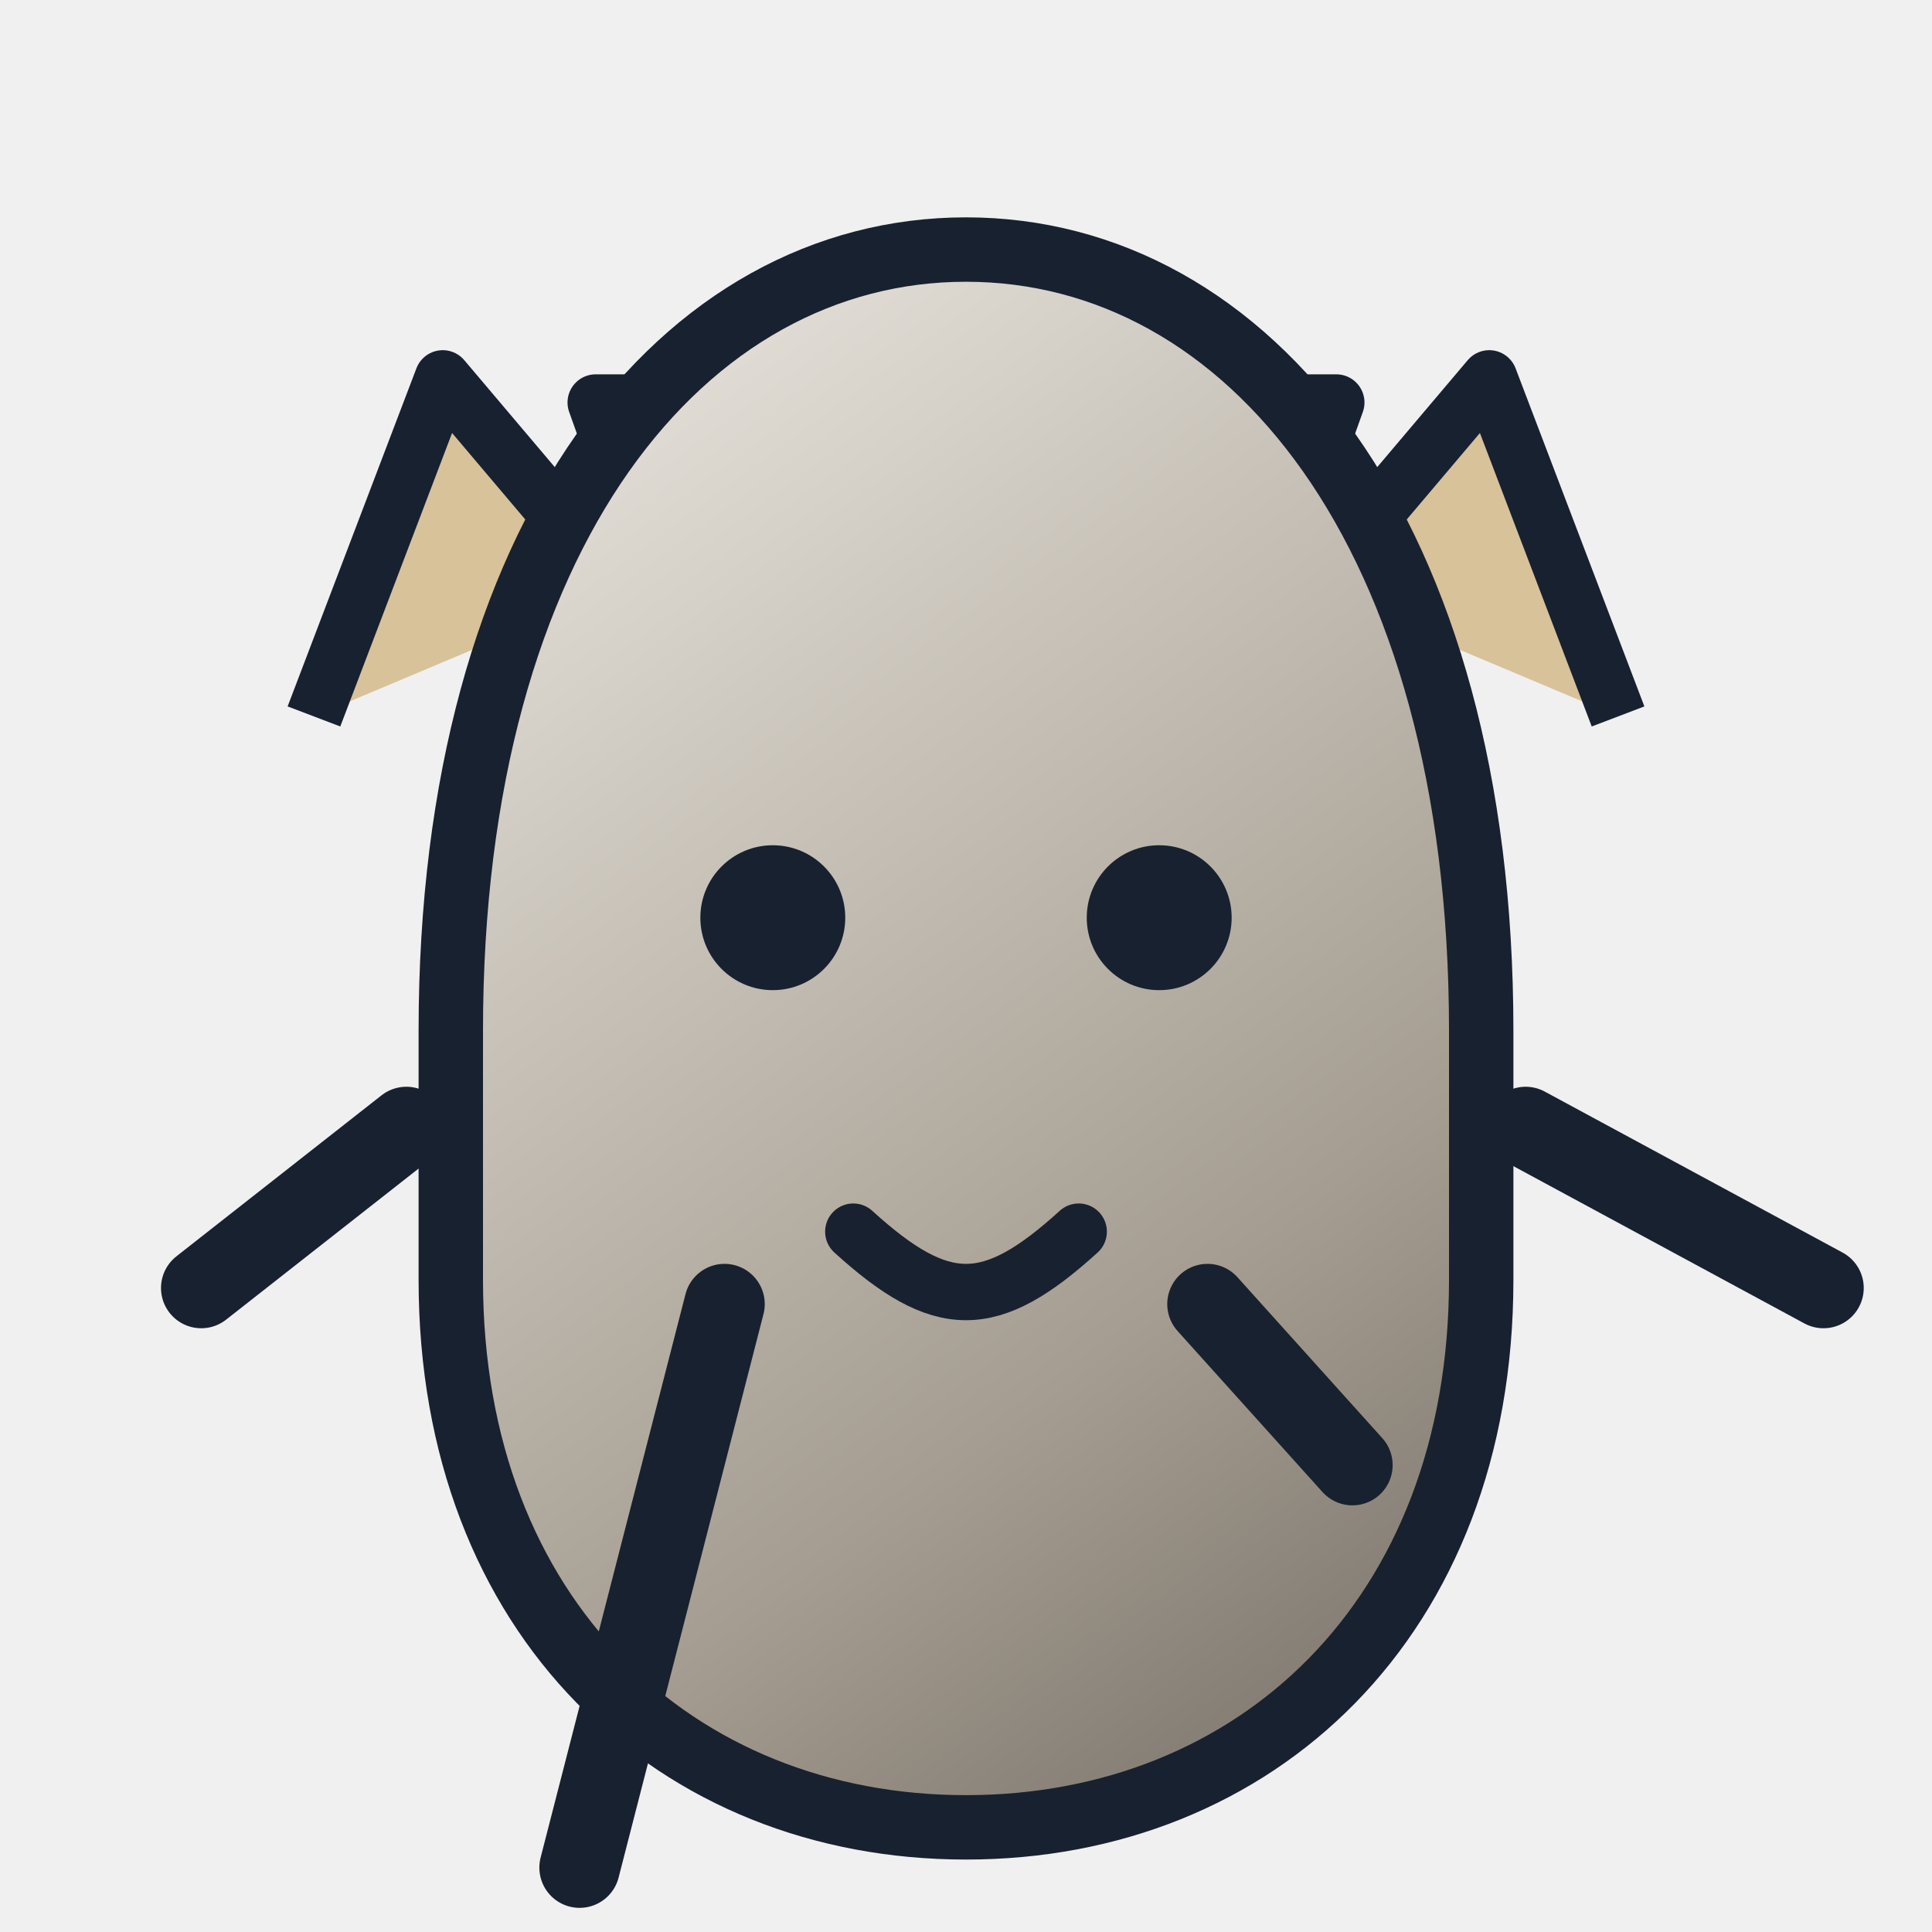
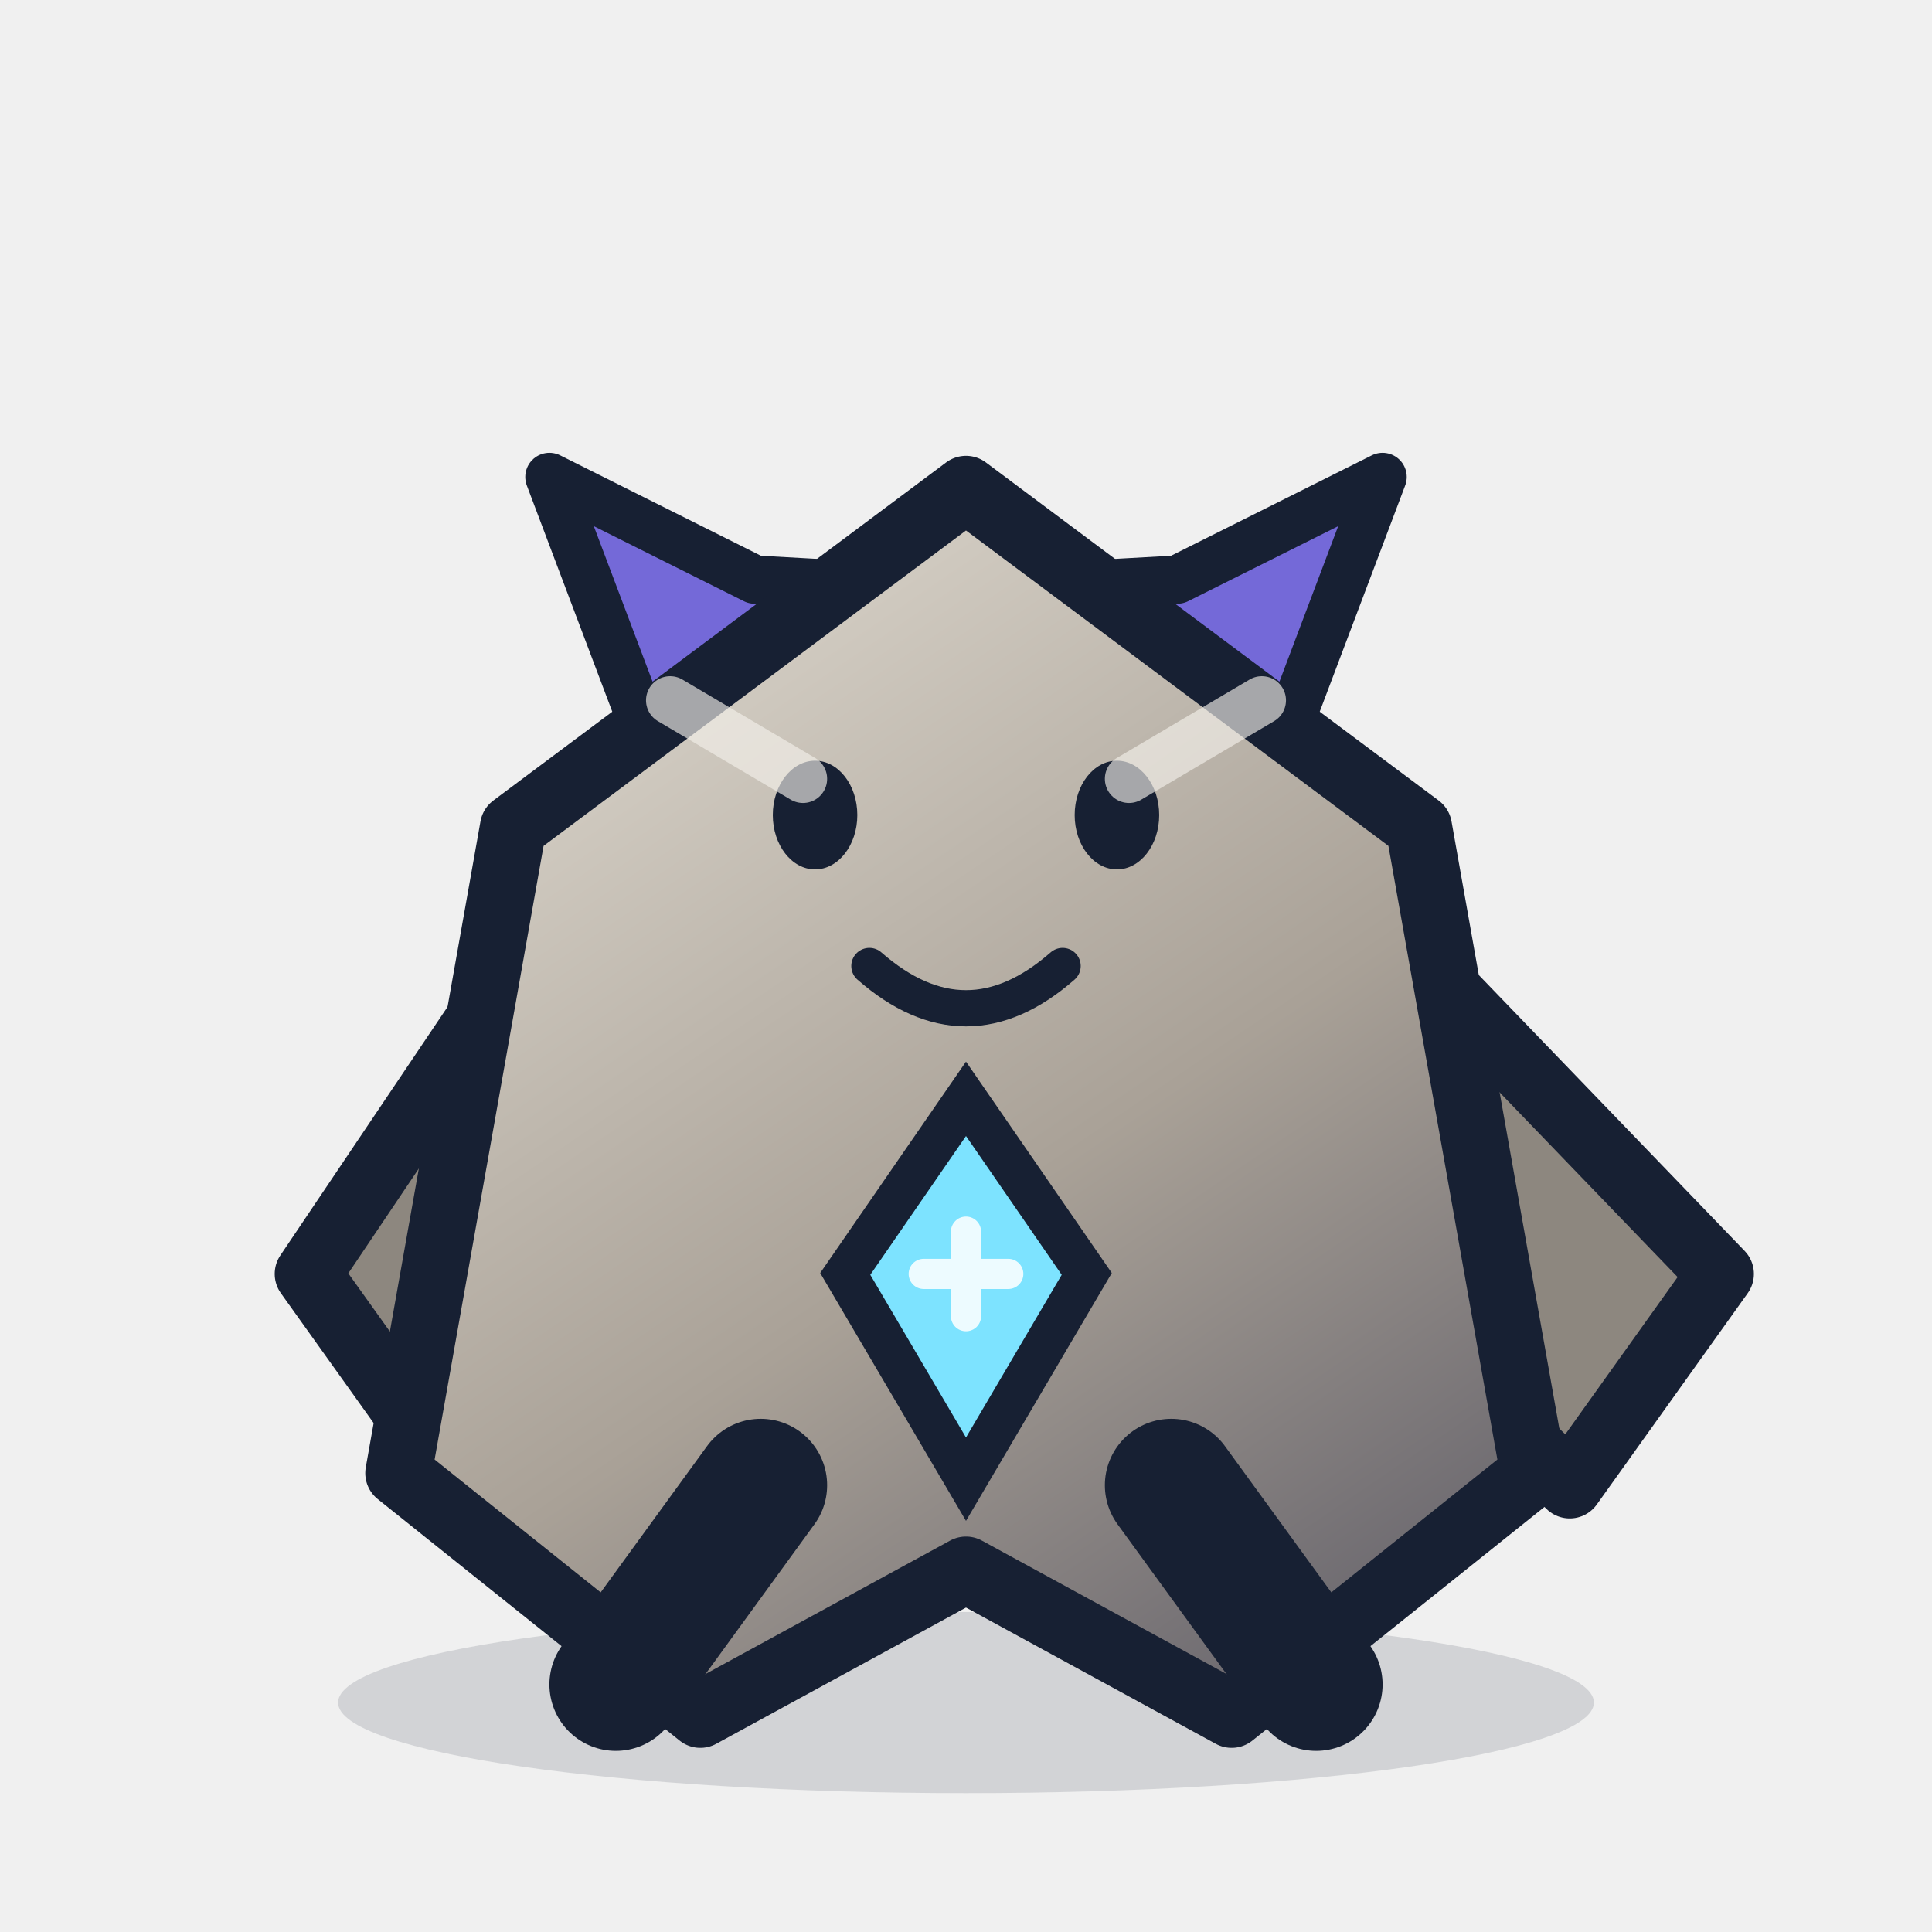
- <svg xmlns="http://www.w3.org/2000/svg" viewBox="0 0 240 240" role="img" aria-label="Rock Golem Explorer stage">
+ <svg xmlns="http://www.w3.org/2000/svg" viewBox="0 0 320 320" role="img" aria-label="Rock Golem Explorer stage">
  <defs>
-     <linearGradient id="body" x1="48" x2="192" y1="28" y2="224" gradientUnits="userSpaceOnUse">
-       <stop stop-color="#f1eee8" />
-       <stop offset=".68" stop-color="#a59d91" />
-       <stop offset="1" stop-color="#726b63" />
+     <linearGradient id="body" x1="95" y1="70" x2="228" y2="266" gradientUnits="userSpaceOnUse">
+       <stop stop-color="#e4dfd5" />
+       <stop offset=".62" stop-color="#a9a197" />
+       <stop offset="1" stop-color="#6d6a70" />
    </linearGradient>
+     <filter id="soft">
+       <feGaussianBlur stdDeviation="5" />
+     </filter>
  </defs>
-   <path d="M72 75 95 43h51l23 32" fill="#8d867d" stroke="#18212f" stroke-width="7" stroke-linejoin="round" />
-   <path d="M77 73 55 47l-16 42" fill="#d8c29a" stroke="#18212f" stroke-width="7" stroke-linejoin="round" />
-   <path d="m163 73 22-26 16 42" fill="#d8c29a" stroke="#18212f" stroke-width="7" stroke-linejoin="round" />
-   <path d="M74 50h92l-10 28H84z" fill="#2563eb" stroke="#18212f" stroke-width="7" stroke-linejoin="round" />
-   <path d="M50.48 140 25 160M189.52 140l37 20" stroke="#18212f" stroke-width="10" stroke-linecap="round" />
-   <path d="M56 128c0-62 29-97 64-97s64 35 64 97v31c0 42-28 68-64 68s-64-26-64-68z" fill="url(#body)" stroke="#18212f" stroke-width="8" />
-   <circle cx="96" cy="114" r="9" fill="#18212f" />
-   <circle cx="144" cy="114" r="9" fill="#18212f" />
-   <path d="M106 153c11 10 17 10 28 0" fill="none" stroke="#18212f" stroke-width="7" stroke-linecap="round" />
-   <path d="M90 162 72 232M150 162l18 20" stroke="#18212f" stroke-width="10" stroke-linecap="round" />
+   <ellipse cx="160" cy="282" rx="104" ry="15" fill="#172033" opacity=".14" />
+   <path d="m108 124-17-45 34 17 18 1M212 124l17-45-34 17-18 1" fill="#7469d8" stroke="#172033" stroke-width="8" stroke-linejoin="round" />
+   <path d="M88 156 51 211l25 35 50-49M232 156l53 55-25 35-50-49" fill="#8d877f" stroke="#172033" stroke-width="11" stroke-linejoin="round" />
+   <path d="M160 81 L235 137 L254 244 L204 284 L160 260 L116 284 L66 244 L85 137Z" fill="url(#body)" stroke="#172033" stroke-width="11" stroke-linejoin="round" />
+   <path d="m126 246-24 33M194 246l24 33" stroke="#172033" stroke-width="22" stroke-linecap="round" />
+   <path d="m160 182 20 29-20 34-20-34Z" fill="#7de3ff" stroke="#172033" stroke-width="7" />
+   <path d="M160 204v14M153 211h14" stroke="#fff" stroke-width="5" stroke-linecap="round" opacity=".86" />
+   <ellipse cx="135" cy="135" rx="7" ry="9" fill="#172033" />
+   <ellipse cx="185" cy="135" rx="7" ry="9" fill="#172033" />
+   <path d="M144 160 Q160 174 176 160" fill="none" stroke="#172033" stroke-width="6" stroke-linecap="round" />
+   <path d="m111 116 22 13M209 116l-22 13" stroke="#f2efe9" stroke-width="8" stroke-linecap="round" opacity=".65" />
</svg>
